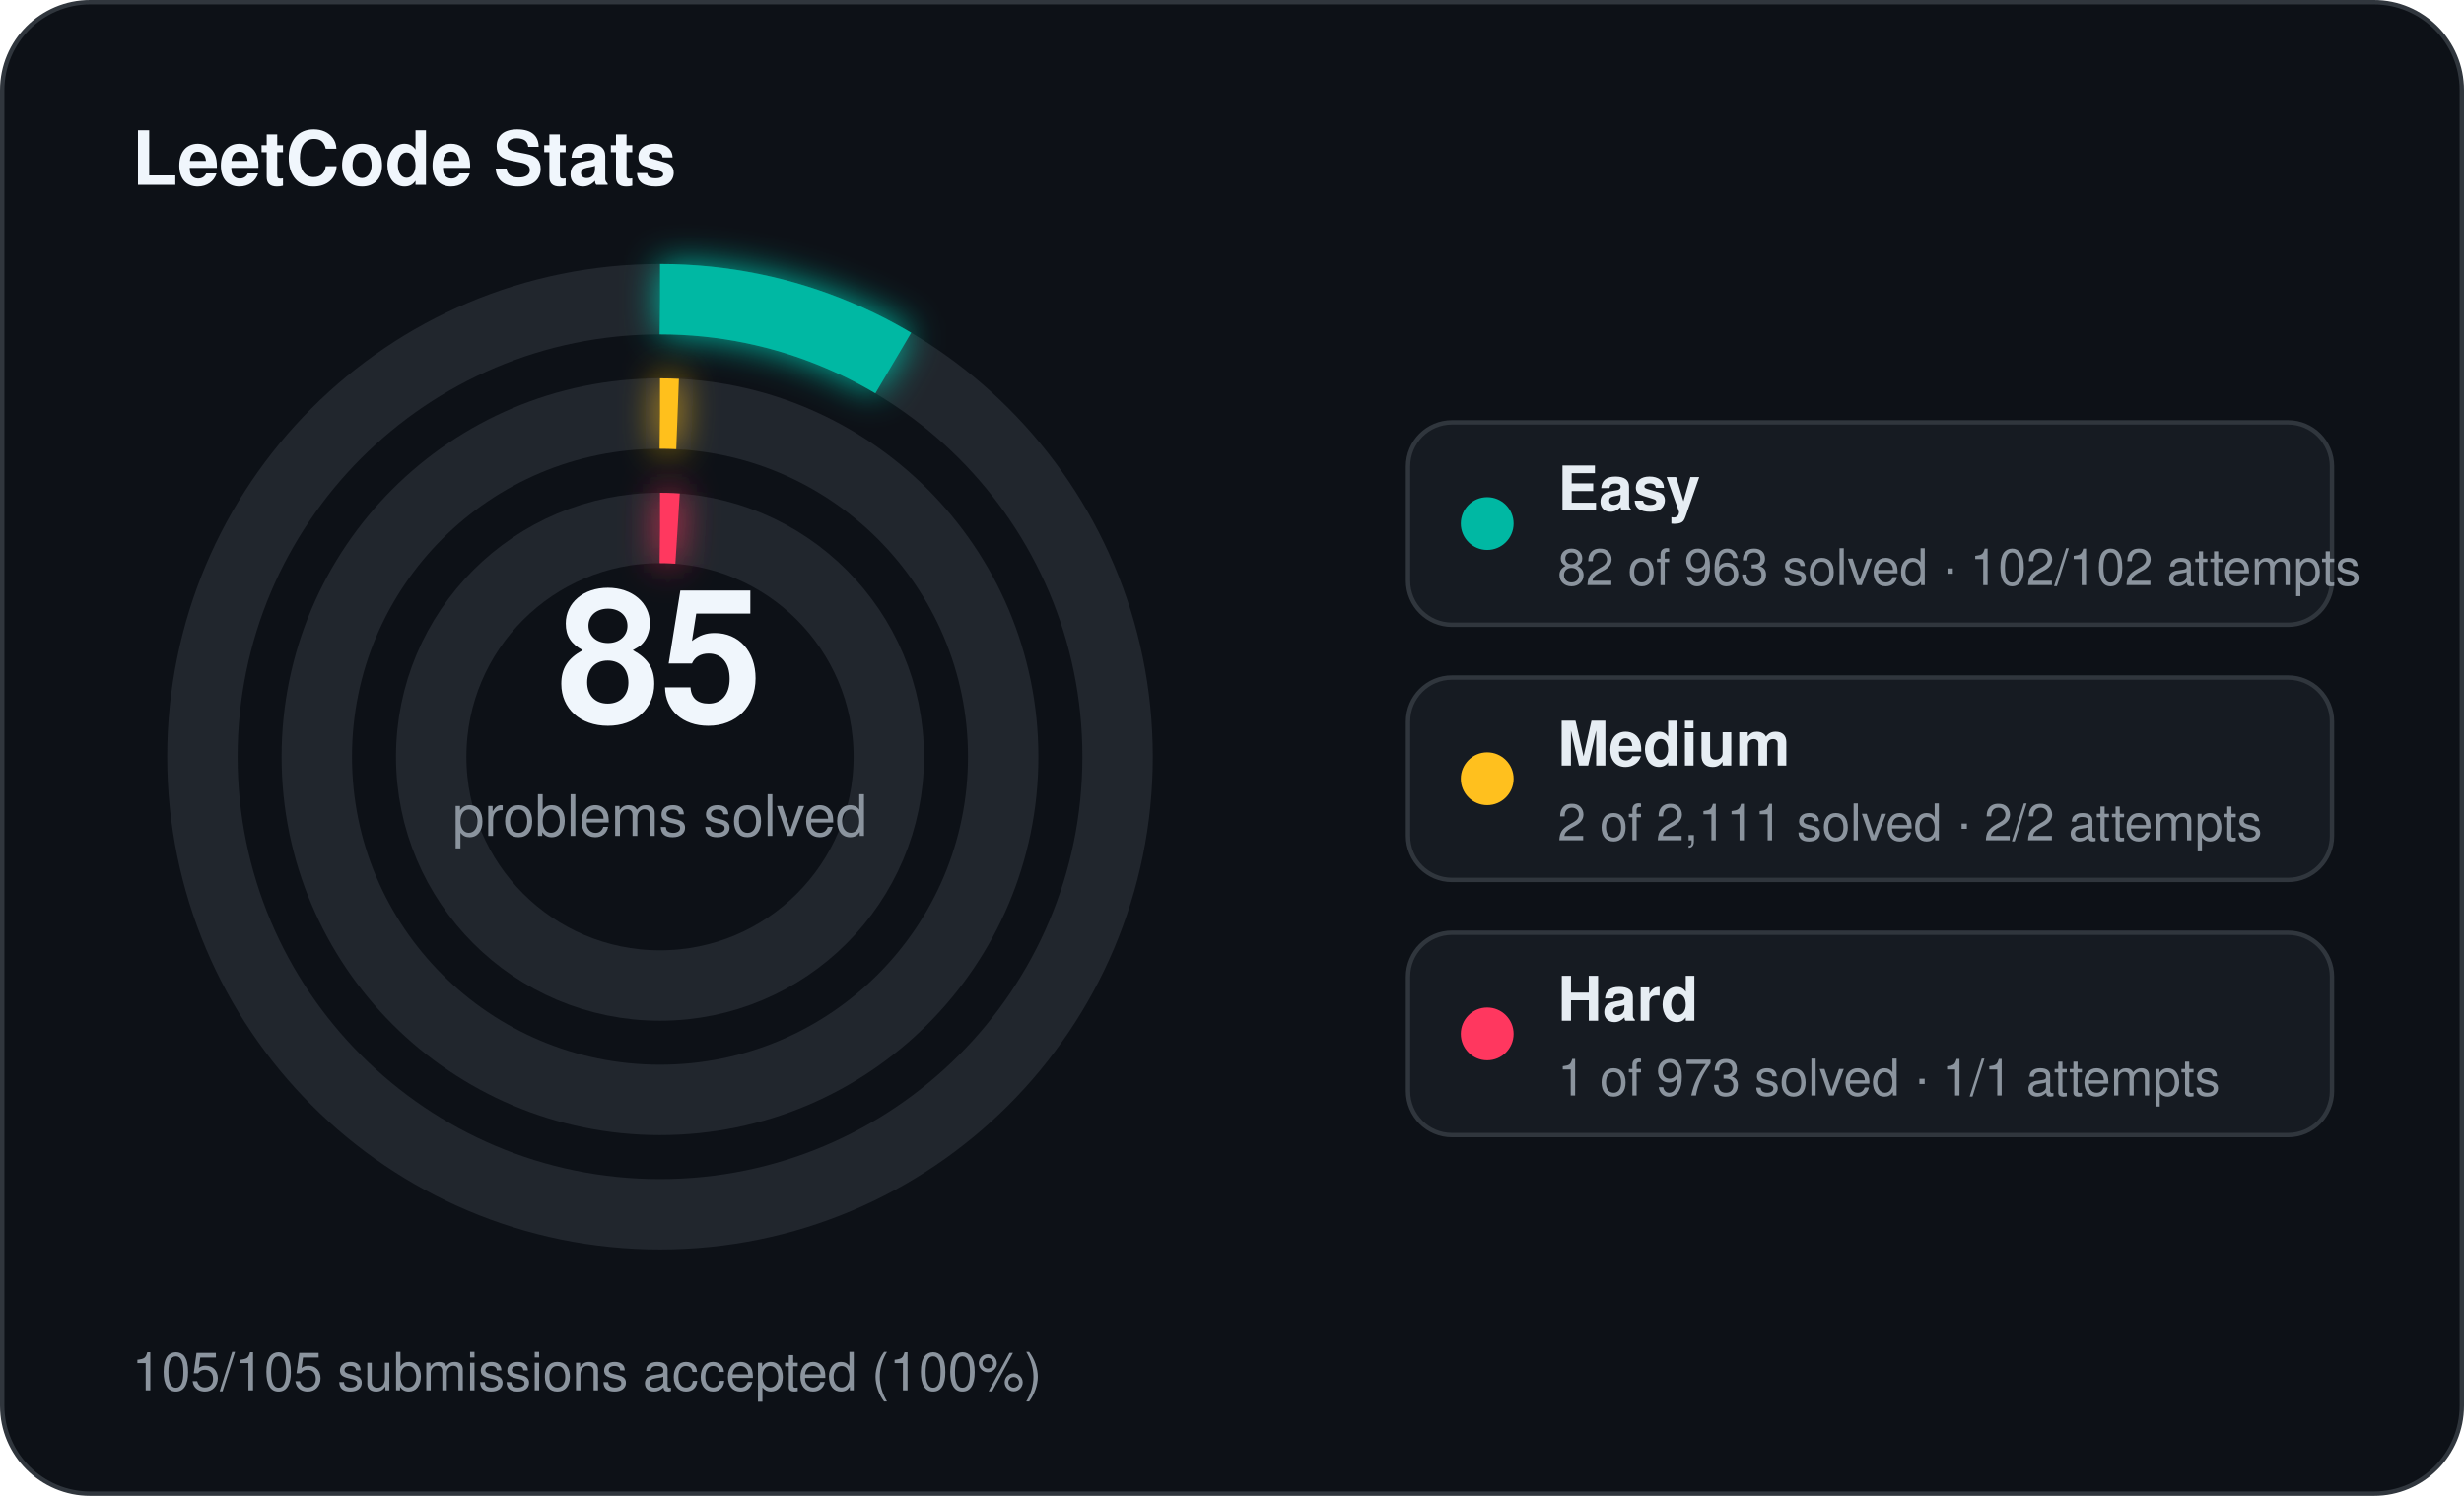
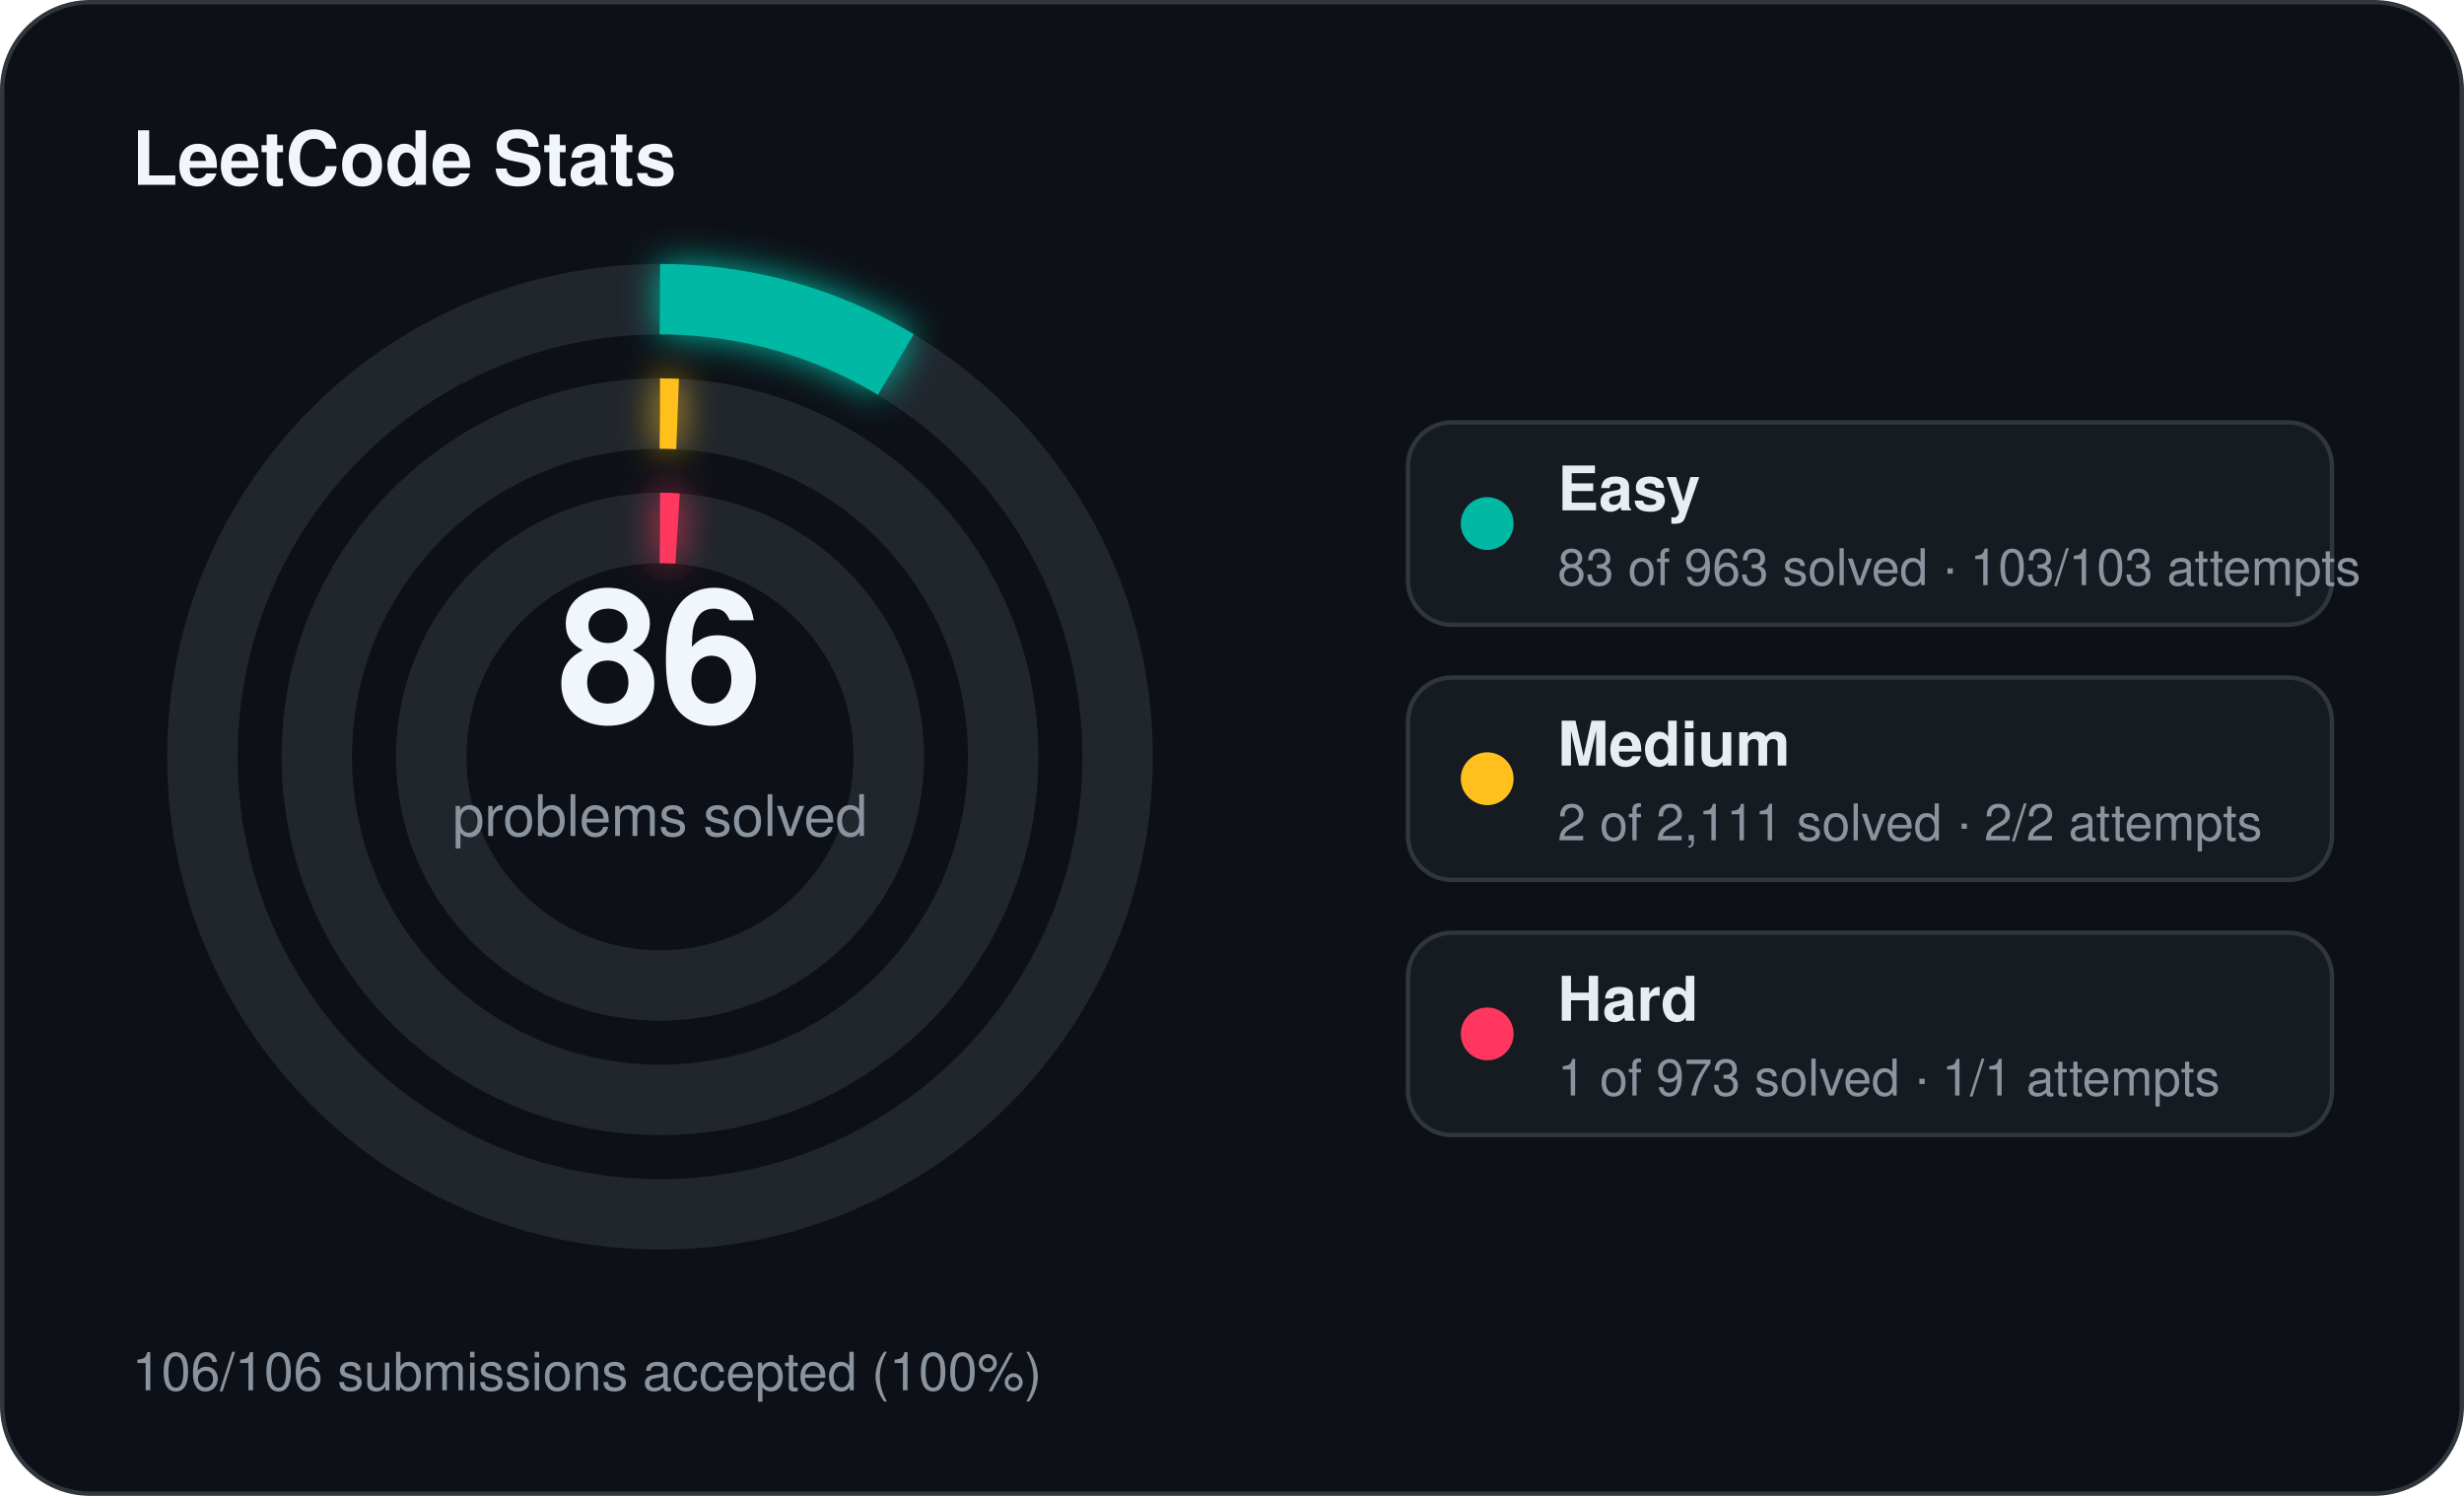
<svg xmlns="http://www.w3.org/2000/svg" width="560" height="340" viewBox="0 0 560 340">
  <defs>
    <filter id="stats-glow" x="-60%" y="-60%" width="220%" height="220%">
      <feGaussianBlur stdDeviation="4" result="blur" />
      <feMerge>
        <feMergeNode in="blur" />
        <feMergeNode in="SourceGraphic" />
      </feMerge>
    </filter>
  </defs>
  <rect x="0.5" y="0.5" width="559" height="339" rx="20" fill="#0d1117" stroke="#30363d" stroke-width="1" />
  <text x="30" y="42" fill="#f0f6fc" font-family="Segoe UI, Helvetica, Arial, sans-serif" font-size="17" font-weight="700">LeetCode Stats</text>
  <circle cx="150" cy="172" r="104" fill="none" stroke="#21262d" stroke-width="16" />
-   <circle cx="150" cy="172" r="104" fill="none" stroke="#00b8a3" stroke-width="16" stroke-linecap="butt" stroke-dasharray="55.64 653.45" transform="rotate(-90 150 172)" filter="url(#stats-glow)" />
+   <circle cx="150" cy="172" r="104" fill="none" stroke="#00b8a3" stroke-width="16" stroke-linecap="butt" stroke-dasharray="56.32 653.45" transform="rotate(-90 150 172)" filter="url(#stats-glow)" />
  <circle cx="150" cy="172" r="78" fill="none" stroke="#21262d" stroke-width="16" />
  <circle cx="150" cy="172" r="78" fill="none" stroke="#ffc01e" stroke-width="16" stroke-linecap="butt" stroke-dasharray="4.00 490.09" transform="rotate(-90 150 172)" filter="url(#stats-glow)" />
  <circle cx="150" cy="172" r="52" fill="none" stroke="#21262d" stroke-width="16" />
  <circle cx="150" cy="172" r="52" fill="none" stroke="#ff375f" stroke-width="16" stroke-linecap="butt" stroke-dasharray="4.00 326.73" transform="rotate(-90 150 172)" filter="url(#stats-glow)" />
-   <text x="150" y="164" text-anchor="middle" fill="#f0f6fc" font-family="Segoe UI, Helvetica, Arial, sans-serif" font-size="42" font-weight="700">85</text>
+   <text x="150" y="164" text-anchor="middle" fill="#f0f6fc" font-family="Segoe UI, Helvetica, Arial, sans-serif" font-size="42" font-weight="700">86</text>
  <text x="150" y="190" text-anchor="middle" fill="#8b949e" font-family="Segoe UI, Helvetica, Arial, sans-serif" font-size="13">problems solved</text>
  <rect x="320" y="96" width="210" height="46" rx="10" fill="#161b22" stroke="#30363d" stroke-width="1" />
  <circle cx="338" cy="119" r="6" fill="#00b8a3" />
  <text x="354" y="116" fill="#e6edf3" font-family="Segoe UI, Helvetica, Arial, sans-serif" font-size="14" font-weight="600">Easy</text>
-   <text x="354" y="133" fill="#8b949e" font-family="Segoe UI, Helvetica, Arial, sans-serif" font-size="11.5">82 of 963 solved · 102/102 attempts</text>
+   <text x="354" y="133" fill="#8b949e" font-family="Segoe UI, Helvetica, Arial, sans-serif" font-size="11.5">83 of 963 solved · 103/103 attempts</text>
  <rect x="320" y="154" width="210" height="46" rx="10" fill="#161b22" stroke="#30363d" stroke-width="1" />
  <circle cx="338" cy="177" r="6" fill="#ffc01e" />
  <text x="354" y="174" fill="#e6edf3" font-family="Segoe UI, Helvetica, Arial, sans-serif" font-size="14" font-weight="600">Medium</text>
  <text x="354" y="191" fill="#8b949e" font-family="Segoe UI, Helvetica, Arial, sans-serif" font-size="11.5">2 of 2,111 solved · 2/2 attempts</text>
  <rect x="320" y="212" width="210" height="46" rx="10" fill="#161b22" stroke="#30363d" stroke-width="1" />
  <circle cx="338" cy="235" r="6" fill="#ff375f" />
  <text x="354" y="232" fill="#e6edf3" font-family="Segoe UI, Helvetica, Arial, sans-serif" font-size="14" font-weight="600">Hard</text>
  <text x="354" y="249" fill="#8b949e" font-family="Segoe UI, Helvetica, Arial, sans-serif" font-size="11.5">1 of 973 solved · 1/1 attempts</text>
-   <text x="30" y="316" fill="#8b949e" font-family="Segoe UI, Helvetica, Arial, sans-serif" font-size="12">105/105 submissions accepted (100%)</text>
+   <text x="30" y="316" fill="#8b949e" font-family="Segoe UI, Helvetica, Arial, sans-serif" font-size="12">106/106 submissions accepted (100%)</text>
</svg>
